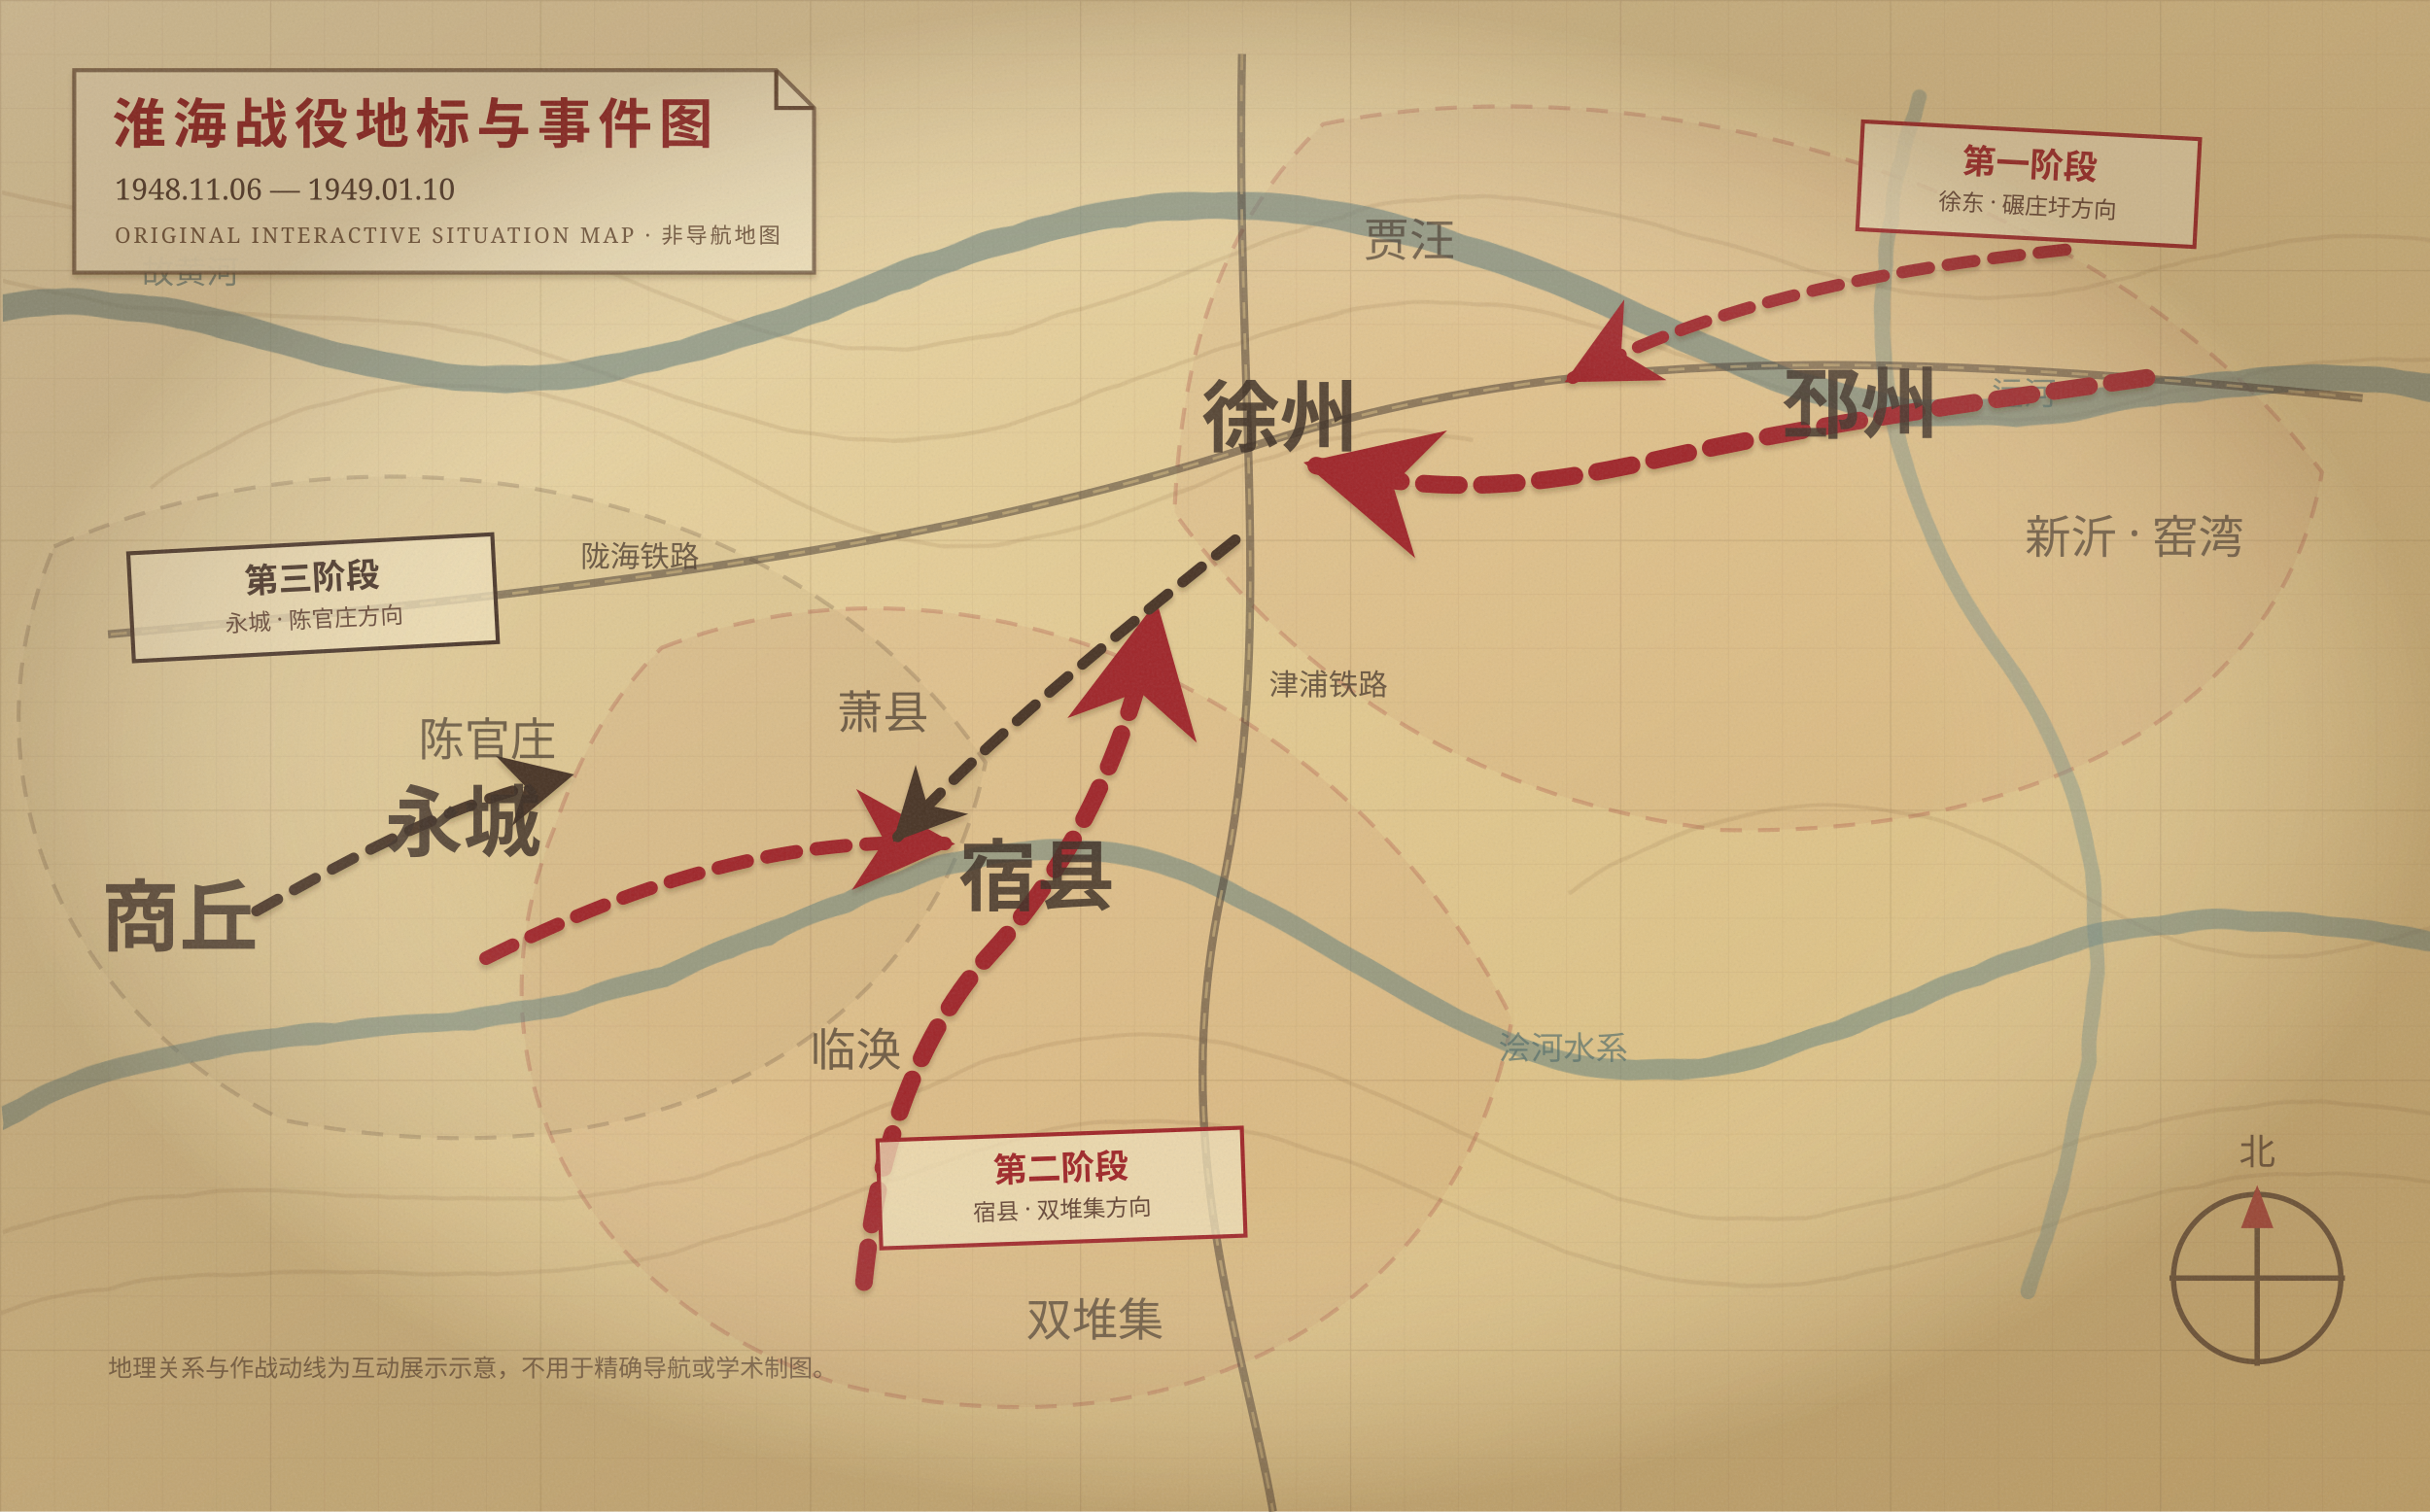
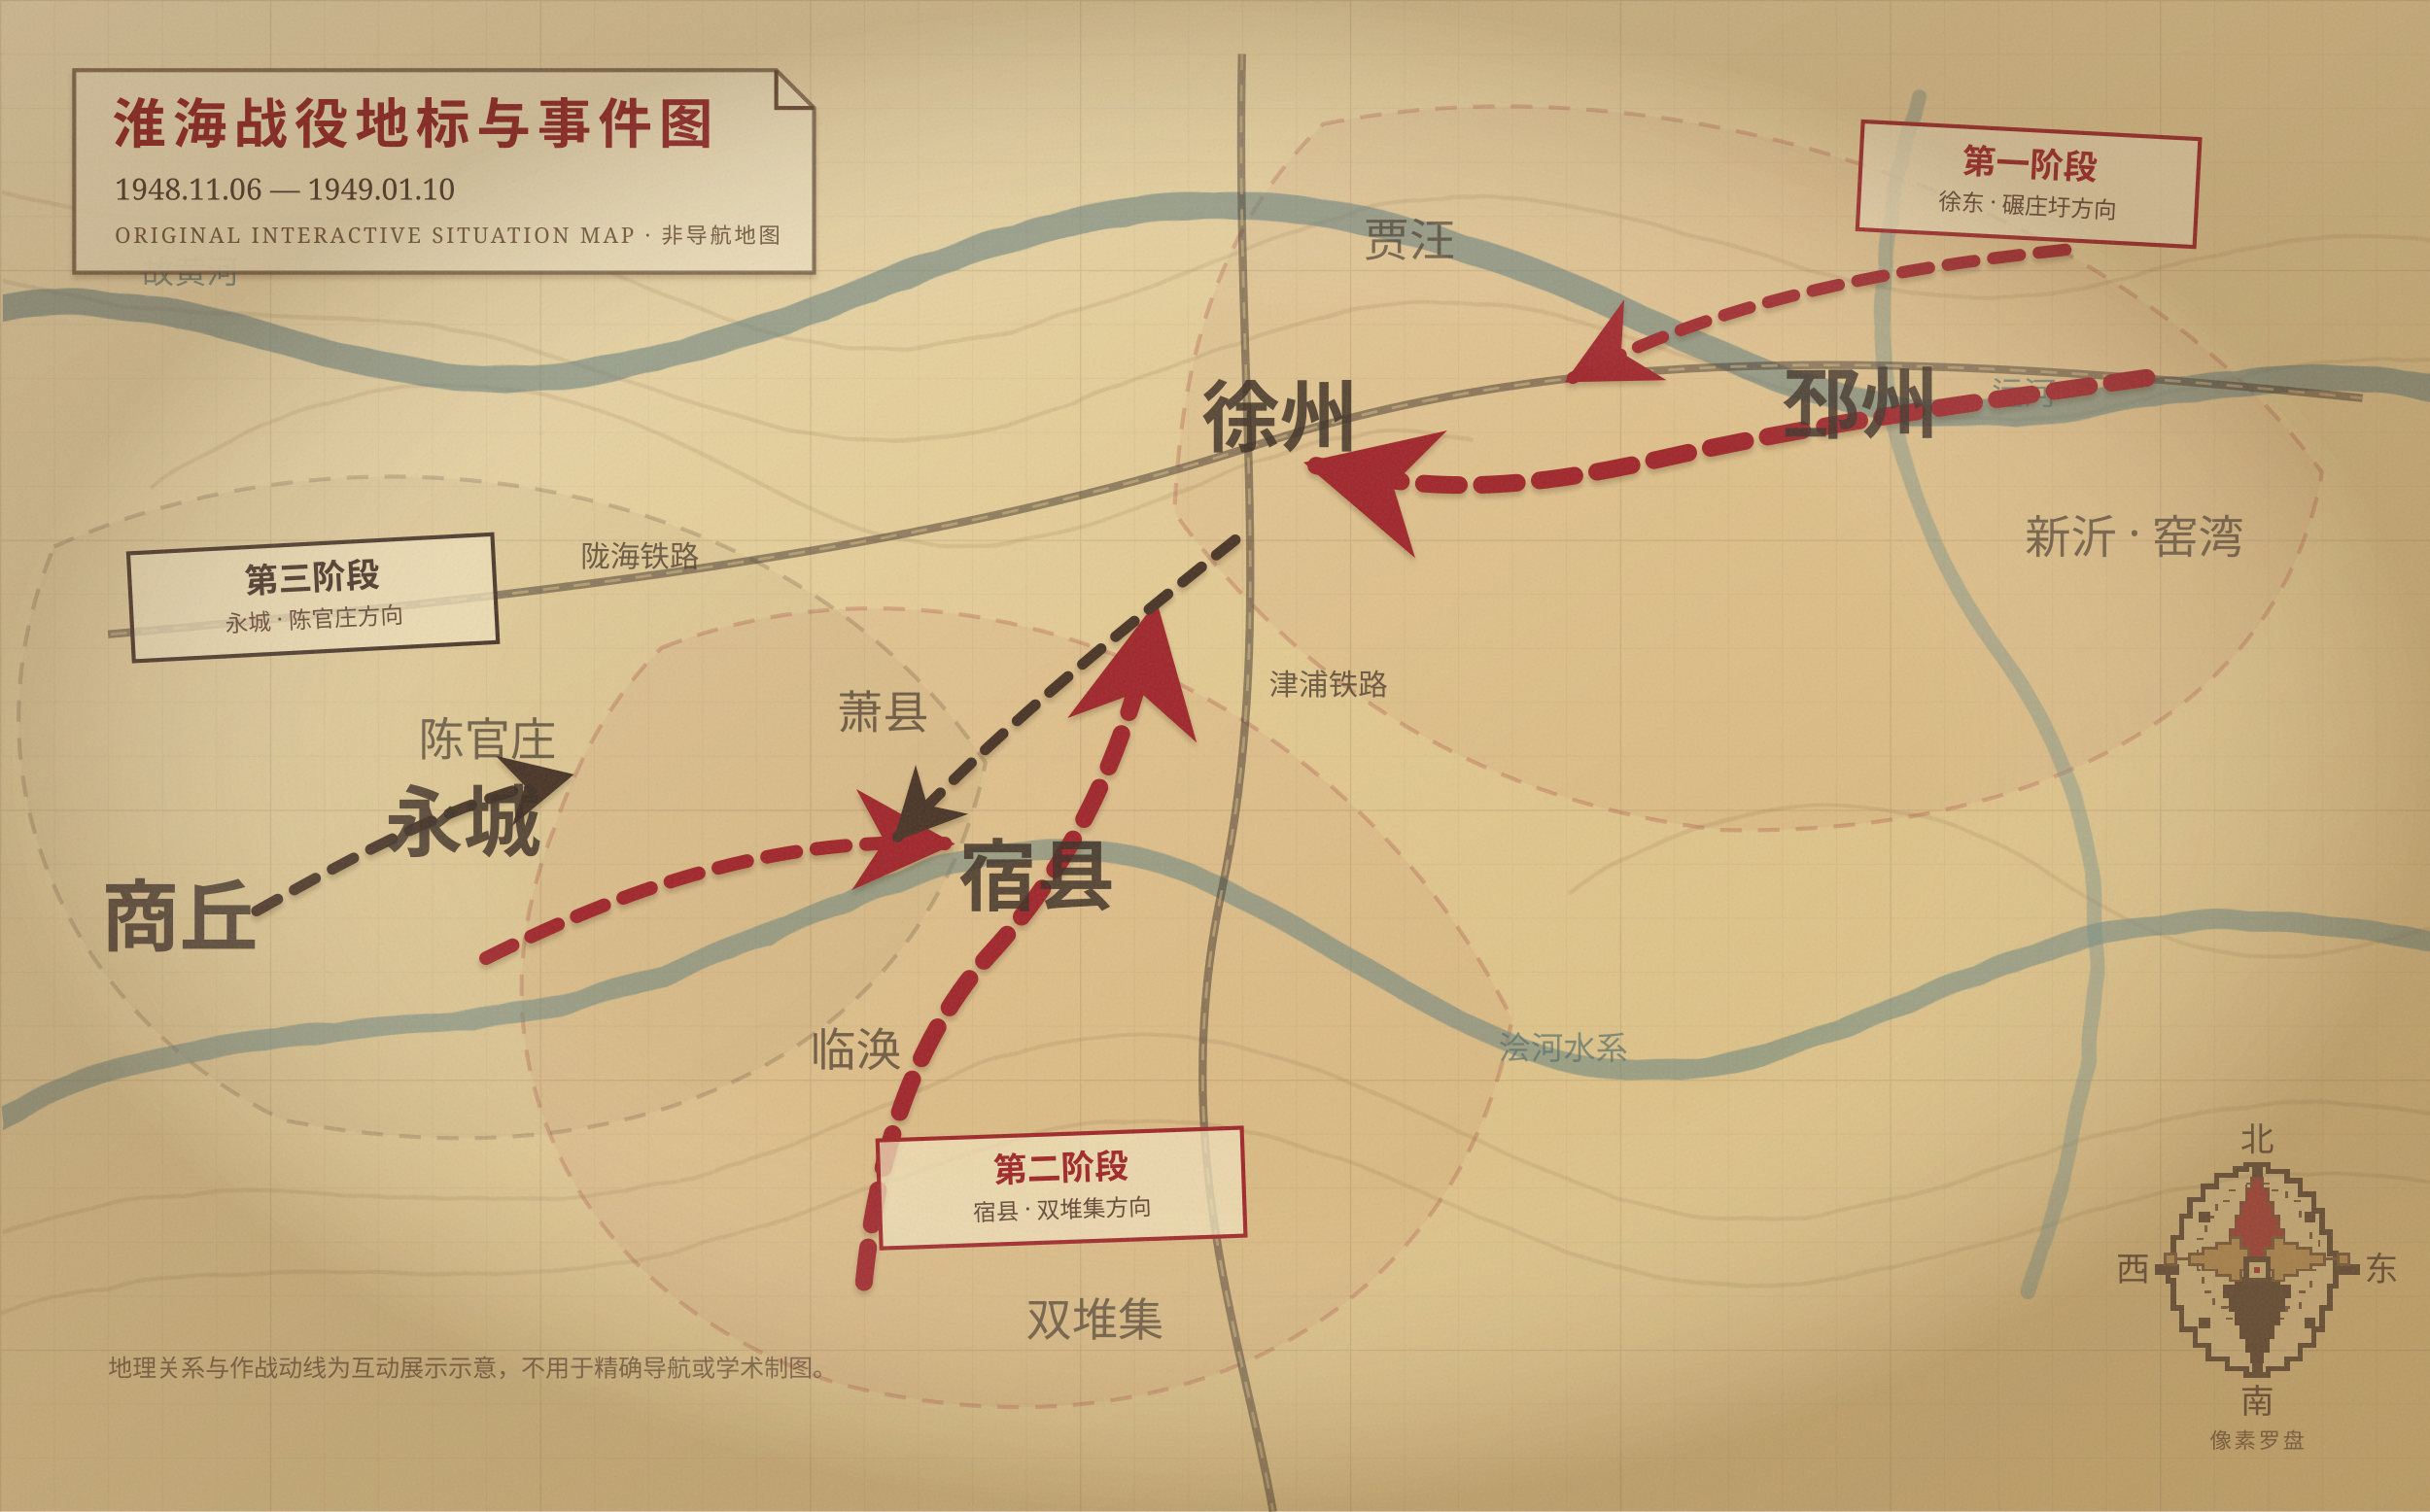
<svg xmlns="http://www.w3.org/2000/svg" viewBox="0 0 1800 1120" role="img" aria-labelledby="title desc">
  <defs>
    <linearGradient id="paper" x1="0" y1="0" x2="1" y2="1">
      <stop offset="0" stop-color="#ead9ae" />
      <stop offset=".48" stop-color="#e2c991" />
      <stop offset="1" stop-color="#d5b779" />
    </linearGradient>
    <radialGradient id="vignette">
      <stop offset=".58" stop-color="#fff" stop-opacity="0" />
      <stop offset="1" stop-color="#5b3b1d" stop-opacity=".24" />
    </radialGradient>
    <pattern id="smallGrid" width="40" height="40" patternUnits="userSpaceOnUse">
      <path d="M40 0H0V40" fill="none" stroke="#6c5436" stroke-opacity=".08" stroke-width="1" />
    </pattern>
    <pattern id="largeGrid" width="200" height="200" patternUnits="userSpaceOnUse">
      <path d="M200 0H0V200" fill="none" stroke="#5d4328" stroke-opacity=".09" stroke-width="2" />
    </pattern>
    <filter id="grain" x="-20%" y="-20%" width="140%" height="140%">
      <feTurbulence type="fractalNoise" baseFrequency=".55" numOctaves="4" seed="18" />
      <feColorMatrix type="saturate" values="0" />
      <feComponentTransfer>
        <feFuncA type="table" tableValues="0 .13" />
      </feComponentTransfer>
    </filter>
    <filter id="rough" x="-10%" y="-10%" width="120%" height="120%">
      <feTurbulence baseFrequency=".012" numOctaves="2" seed="11" result="noise" />
      <feDisplacementMap in="SourceGraphic" in2="noise" scale="5" />
    </filter>
    <filter id="inkShadow" x="-30%" y="-30%" width="160%" height="160%">
      <feDropShadow dx="0" dy="3" stdDeviation="2" flood-color="#3a2515" flood-opacity=".24" />
    </filter>
    <marker id="redArrow" viewBox="0 0 12 12" refX="10" refY="6" markerWidth="9" markerHeight="9" orient="auto">
      <path d="M1 1 11 6 1 11 4 6Z" fill="#9f2729" />
    </marker>
    <marker id="darkArrow" viewBox="0 0 12 12" refX="10" refY="6" markerWidth="8" markerHeight="8" orient="auto">
      <path d="M1 1 11 6 1 11 4 6Z" fill="#493528" />
    </marker>
  </defs>
  <rect width="1800" height="1120" fill="url(#paper)" />
  <rect width="1800" height="1120" fill="url(#smallGrid)" />
  <rect width="1800" height="1120" fill="url(#largeGrid)" />
  <path d="M980 92C1230 40 1570 145 1720 350c-30 175-210 270-445 265-175-20-310-105-405-235 5-120 35-215 110-288Z" fill="#9c3030" fill-opacity=".055" stroke="#9c3030" stroke-opacity=".25" stroke-dasharray="16 12" stroke-width="3" />
  <path d="M490 480C720 390 1000 515 1120 755c-38 215-245 335-500 270-190-62-280-235-210-410 20-58 45-100 80-135Z" fill="#9c3030" fill-opacity=".06" stroke="#9c3030" stroke-opacity=".25" stroke-dasharray="16 12" stroke-width="3" />
  <path d="M40 405C275 300 590 355 730 565 690 765 490 885 210 830 60 758-35 585 40 405Z" fill="#4e392b" fill-opacity=".045" stroke="#4e392b" stroke-opacity=".22" stroke-dasharray="16 12" stroke-width="3" />
  <g fill="none" stroke="#795c38" stroke-opacity=".14" stroke-width="3" filter="url(#rough)">
    <path d="M-60 120c180 75 290 20 425 52s215 120 390 70 250-120 410-90 245 100 425 48 250-20 330 20" />
    <path d="M-70 180c180 80 320 35 445 72s245 105 390 55 260-115 410-68 250 100 420 55 245-35 320 10" />
    <path d="M-50 930c210-90 345-20 520-50s280-150 450-105 260 145 420 125 265-125 520-65" />
    <path d="M-50 990c210-85 360-25 530-60s290-135 455-90 250 135 430 105 260-115 510-55" />
    <path d="M110 360c100-70 210-95 325-60s190 120 315 100 215-105 340-75" />
    <path d="M1160 660c115-80 250-85 355-15s170 82 315 30" />
  </g>
  <g fill="none" stroke-linecap="round" filter="url(#rough)">
    <path d="M-50 235C165 185 250 315 460 270s330-160 560-105 305 170 515 135 270-20 360 15" stroke="#617c78" stroke-opacity=".6" stroke-width="20" />
    <path d="M-40 850c190-120 350-65 520-125s270-145 430-65 240 175 420 112 245-130 520-65" stroke="#63817d" stroke-opacity=".54" stroke-width="15" />
    <path d="M1420 70c-55 180-20 300 65 420s88 260 15 465" stroke="#718c85" stroke-opacity=".43" stroke-width="11" />
  </g>
  <g fill="#526c69" fill-opacity=".68" font-family="KaiTi, STKaiti, serif" font-size="24">
    <text x="105" y="210" rotate="-5">故黄河</text>
    <text x="1110" y="785" rotate="-8">浍河水系</text>
    <text x="1475" y="300" rotate="72">运河</text>
  </g>
  <g fill="none" stroke="#42352b" stroke-opacity=".52">
    <path d="M80 470C420 440 700 405 930 330s475-70 820-35" stroke-width="6" />
    <path d="M82 470C420 440 700 405 930 330s475-70 820-35" stroke="#d8bd82" stroke-width="2" stroke-dasharray="12 11" />
    <path d="M920 40c-5 255 25 430-15 620s15 330 38 460" stroke-width="6" />
    <path d="M920 40c-5 255 25 430-15 620s15 330 38 460" stroke="#d8bd82" stroke-width="2" stroke-dasharray="12 11" />
  </g>
  <g fill="#49382a" font-family="KaiTi, STKaiti, serif" font-size="22" opacity=".78">
    <text x="430" y="420" rotate="-4">陇海铁路</text>
    <text x="940" y="515" rotate="88">津浦铁路</text>
  </g>
  <g fill="none" stroke-linecap="round" stroke-linejoin="round" filter="url(#inkShadow)">
    <path d="M1590 280C1450 300 1340 315 1230 340s-175 25-255 5" stroke="#9f2729" stroke-width="13" stroke-dasharray="26 17" marker-end="url(#redArrow)" />
    <path d="M1530 185C1390 200 1270 225 1165 280" stroke="#9f2729" stroke-width="9" stroke-dasharray="20 14" marker-end="url(#redArrow)" />
    <path d="M640 950C650 850 680 765 735 705s100-145 120-250" stroke="#9f2729" stroke-width="13" stroke-dasharray="26 17" marker-end="url(#redArrow)" />
    <path d="M360 710C480 650 585 620 700 625" stroke="#9f2729" stroke-width="10" stroke-dasharray="22 15" marker-end="url(#redArrow)" />
    <path d="M190 675C270 630 335 595 420 575" stroke="#493528" stroke-width="8" stroke-dasharray="18 14" marker-end="url(#darkArrow)" />
    <path d="M915 400C815 480 735 545 665 620" stroke="#493528" stroke-width="8" stroke-dasharray="18 14" marker-end="url(#darkArrow)" />
  </g>
  <g font-family="KaiTi, STKaiti, serif" fill="#3e3025">
    <g font-size="58" font-weight="700" opacity=".84">
      <text x="890" y="330">徐州</text>
      <text x="1320" y="320">邳州</text>
      <text x="710" y="670">宿县</text>
      <text x="285" y="630">永城</text>
      <text x="75" y="700">商丘</text>
    </g>
    <g font-size="34" opacity=".68">
      <text x="1010" y="190">贾汪</text>
      <text x="1500" y="410">新沂 · 窑湾</text>
      <text x="620" y="540">萧县</text>
      <text x="600" y="790">临涣</text>
      <text x="760" y="990">双堆集</text>
      <text x="310" y="560">陈官庄</text>
    </g>
  </g>
  <g font-family="KaiTi, STKaiti, serif">
    <g transform="translate(1380 90) rotate(3)">
      <rect width="250" height="80" fill="#efe0b8" fill-opacity=".76" stroke="#9f2729" stroke-width="3" />
      <text x="125" y="34" fill="#9f2729" font-size="25" font-weight="700" text-anchor="middle">第一阶段</text>
      <text x="125" y="62" fill="#654736" font-size="17" text-anchor="middle">徐东 · 碾庄圩方向</text>
    </g>
    <g transform="translate(650 845) rotate(-2)">
      <rect width="270" height="80" fill="#efe0b8" fill-opacity=".76" stroke="#9f2729" stroke-width="3" />
      <text x="135" y="34" fill="#9f2729" font-size="25" font-weight="700" text-anchor="middle">第二阶段</text>
      <text x="135" y="62" fill="#654736" font-size="17" text-anchor="middle">宿县 · 双堆集方向</text>
    </g>
    <g transform="translate(95 410) rotate(-3)">
      <rect width="270" height="80" fill="#efe0b8" fill-opacity=".76" stroke="#493528" stroke-width="3" />
      <text x="135" y="34" fill="#493528" font-size="25" font-weight="700" text-anchor="middle">第三阶段</text>
      <text x="135" y="62" fill="#654736" font-size="17" text-anchor="middle">永城 · 陈官庄方向</text>
    </g>
  </g>
  <g transform="translate(55 52)" filter="url(#inkShadow)">
    <path d="M0 0h520l28 28v122H0Z" fill="#efe1ba" fill-opacity=".92" stroke="#5e432e" stroke-opacity=".72" stroke-width="3" />
    <path d="M520 0v28h28" fill="none" stroke="#5e432e" stroke-width="3" />
    <text x="28" y="54" fill="#8f2024" font-family="KaiTi, STKaiti, serif" font-size="40" font-weight="700" letter-spacing="5">淮海战役地标与事件图</text>
    <text x="30" y="96" fill="#4e392b" font-family="KaiTi, STKaiti, serif" font-size="22">1948.11.06 — 1949.01.10</text>
    <text x="30" y="128" fill="#6d5239" font-family="serif" font-size="16" letter-spacing="2">ORIGINAL INTERACTIVE SITUATION MAP · 非导航地图</text>
  </g>
-   <g transform="translate(1600 875)" fill="none" stroke="#4d3829" stroke-width="4" opacity=".75">
-     <circle cx="72" cy="72" r="62" />
-     <path d="M72 7v130M7 72h130" />
-     <path d="m72 3 12 32H60Z" fill="#9f2729" stroke="none" />
-     <text x="72" y="-12" fill="#4d3829" stroke="none" font-family="KaiTi, STKaiti, serif" font-size="27" text-anchor="middle">北</text>
+   <g transform="translate(1586 855)" opacity=".78" font-family="KaiTi, STKaiti, serif" shape-rendering="crispEdges">
+     <path d="M78 8h16v5h14v7h10v10h10v12h6v16h6v16h4v24h-4v16h-6v16h-6v12h-10v10H108v7H94v5H78v-5H64v-7H50v-10H40v-12H30v-16h-6V94h-4V78h4V62h6V46h6V34h10V24h10V16h14v-5h8Z" fill="#efe1ba" fill-opacity=".22" stroke="#4d3829" stroke-width="4" />
+     <path d="M78 22h16v5h14v8h10v12h8v16h6v23h-6v16h-8v12h-10v8H94v5H78v-5H64v-8H54v-12h-8V86h-4V63h6V47h8V35h10v-8h12Z" fill="none" stroke="#6a4b32" stroke-width="2" stroke-dasharray="5 7" />
+     <g fill="#4d3829">
+       <rect x="82" y="10" width="8" height="18" />
+       <rect x="82" y="144" width="8" height="18" />
+       <rect x="10" y="82" width="18" height="8" />
+       <rect x="144" y="82" width="18" height="8" />
+       <rect x="43" y="43" width="8" height="8" />
+       <rect x="121" y="121" width="8" height="8" />
+       <rect x="121" y="43" width="8" height="8" />
+       <rect x="43" y="121" width="8" height="8" />
+     </g>
+     <path d="M82 18h8v8h4v10h4v10h4v10h4v10h4v8h-8v6H70v-6h-8v-8h4V56h4V46h4V36h4V26h4Z" fill="#9f2729" stroke="#713b2d" stroke-width="2" />
+     <path d="M82 154h8v-8h4v-10h4v-10h4v-10h4V106h4V98h-8v-6H70v6h-8v8h4v10h4v10h4v10h4v10h4Z" fill="#493528" stroke="#493528" stroke-width="2" />
+     <path d="M18 82h8v-4h10v-4h10v-4h10v-4h10v-4h8v8h6v16h-6v8h-8v-4H56v-4H46v-4H36v-4H26v-4H18Z" fill="#b28a4d" stroke="#6a4b32" stroke-width="2" />
+     <path d="M154 82h-8v-4h-10v-4h-10v-4h-10v-4h-10v-4h-8v8h-6v16h6v8h8v-4h10v-4h10v-4h10v-4h10v-4h8Z" fill="#b28a4d" stroke="#6a4b32" stroke-width="2" />
+     <rect x="78" y="78" width="16" height="16" fill="#d8bd82" stroke="#4d3829" stroke-width="4" />
+     <rect x="84" y="84" width="4" height="4" fill="#9f2729" stroke="none" />
+     <g fill="#4d3829" font-size="25" text-anchor="middle">
+       <text x="86" y="-2">北</text>
+       <text x="178" y="94">东</text>
+       <text x="86" y="192">南</text>
+       <text x="-6" y="94">西</text>
+     </g>
+     <text x="86" y="218" fill="#6a4b32" font-size="16" text-anchor="middle" letter-spacing="2">像素罗盘</text>
  </g>
  <g transform="translate(80 1020)" fill="#4d3829" opacity=".68" font-family="KaiTi, STKaiti, serif">
    <text font-size="18">地理关系与作战动线为互动展示示意，不用于精确导航或学术制图。</text>
  </g>
  <rect width="1800" height="1120" fill="url(#vignette)" />
  <rect width="1800" height="1120" filter="url(#grain)" opacity=".8" />
</svg>
